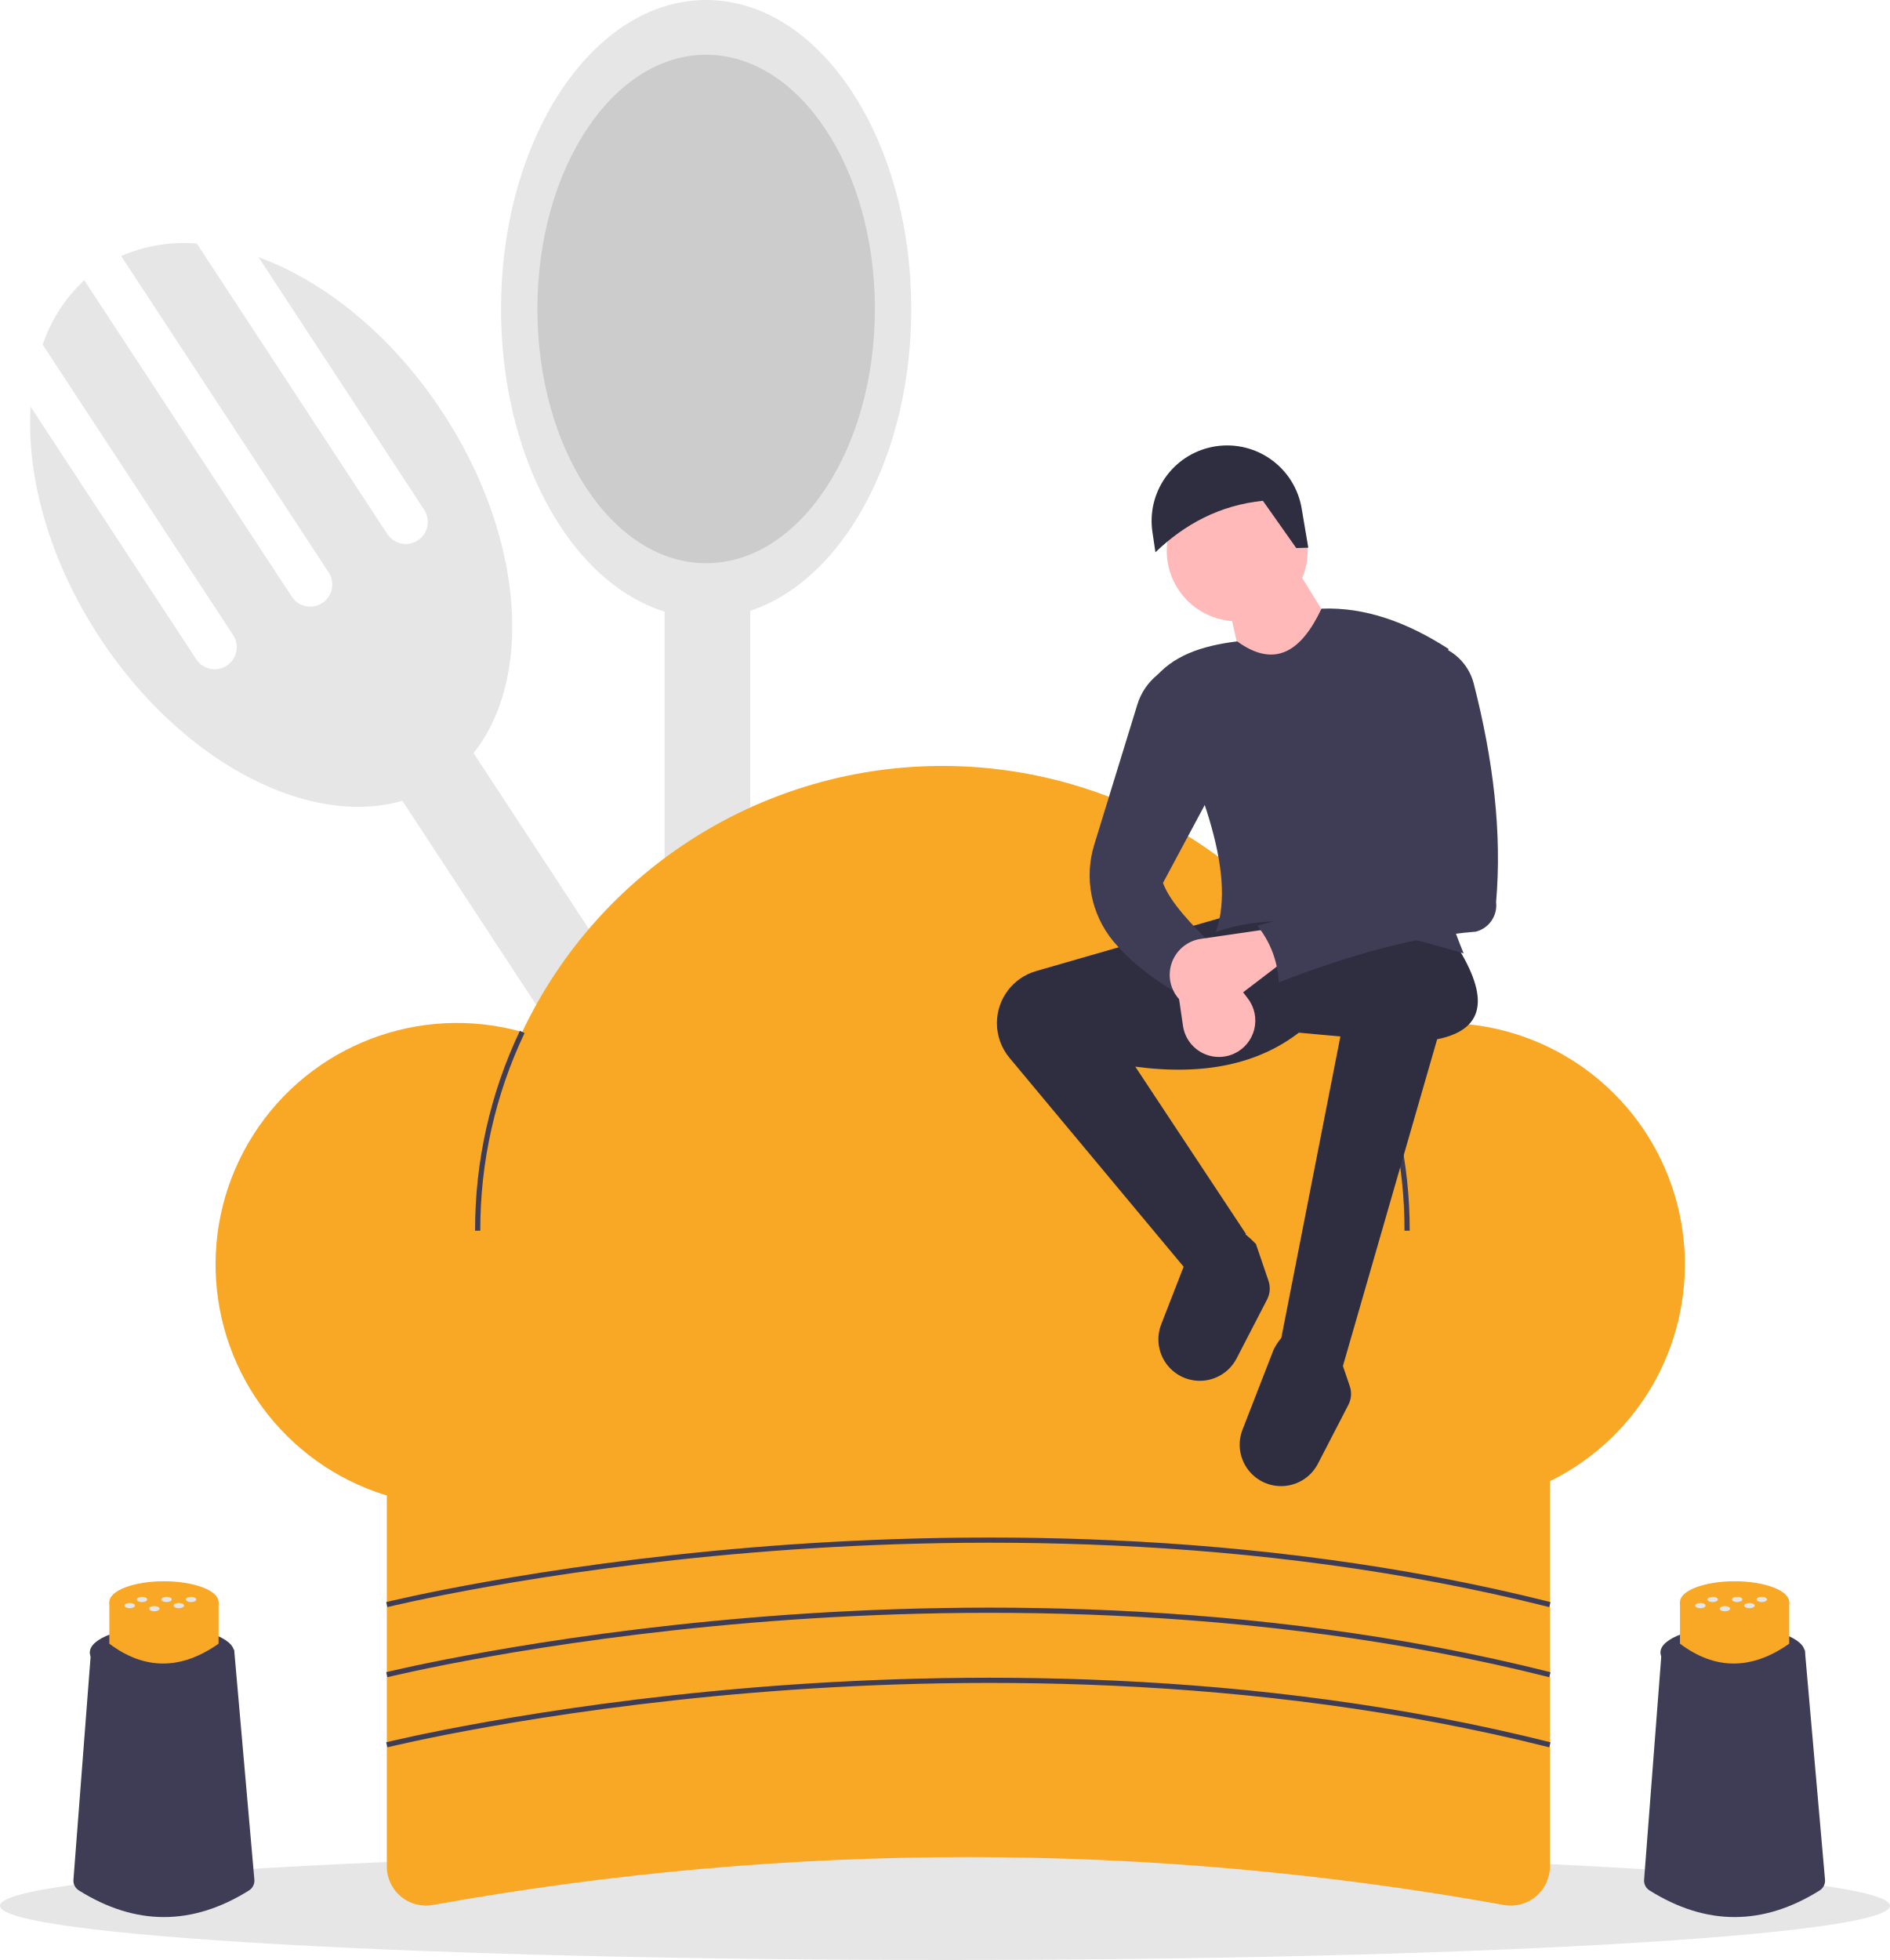
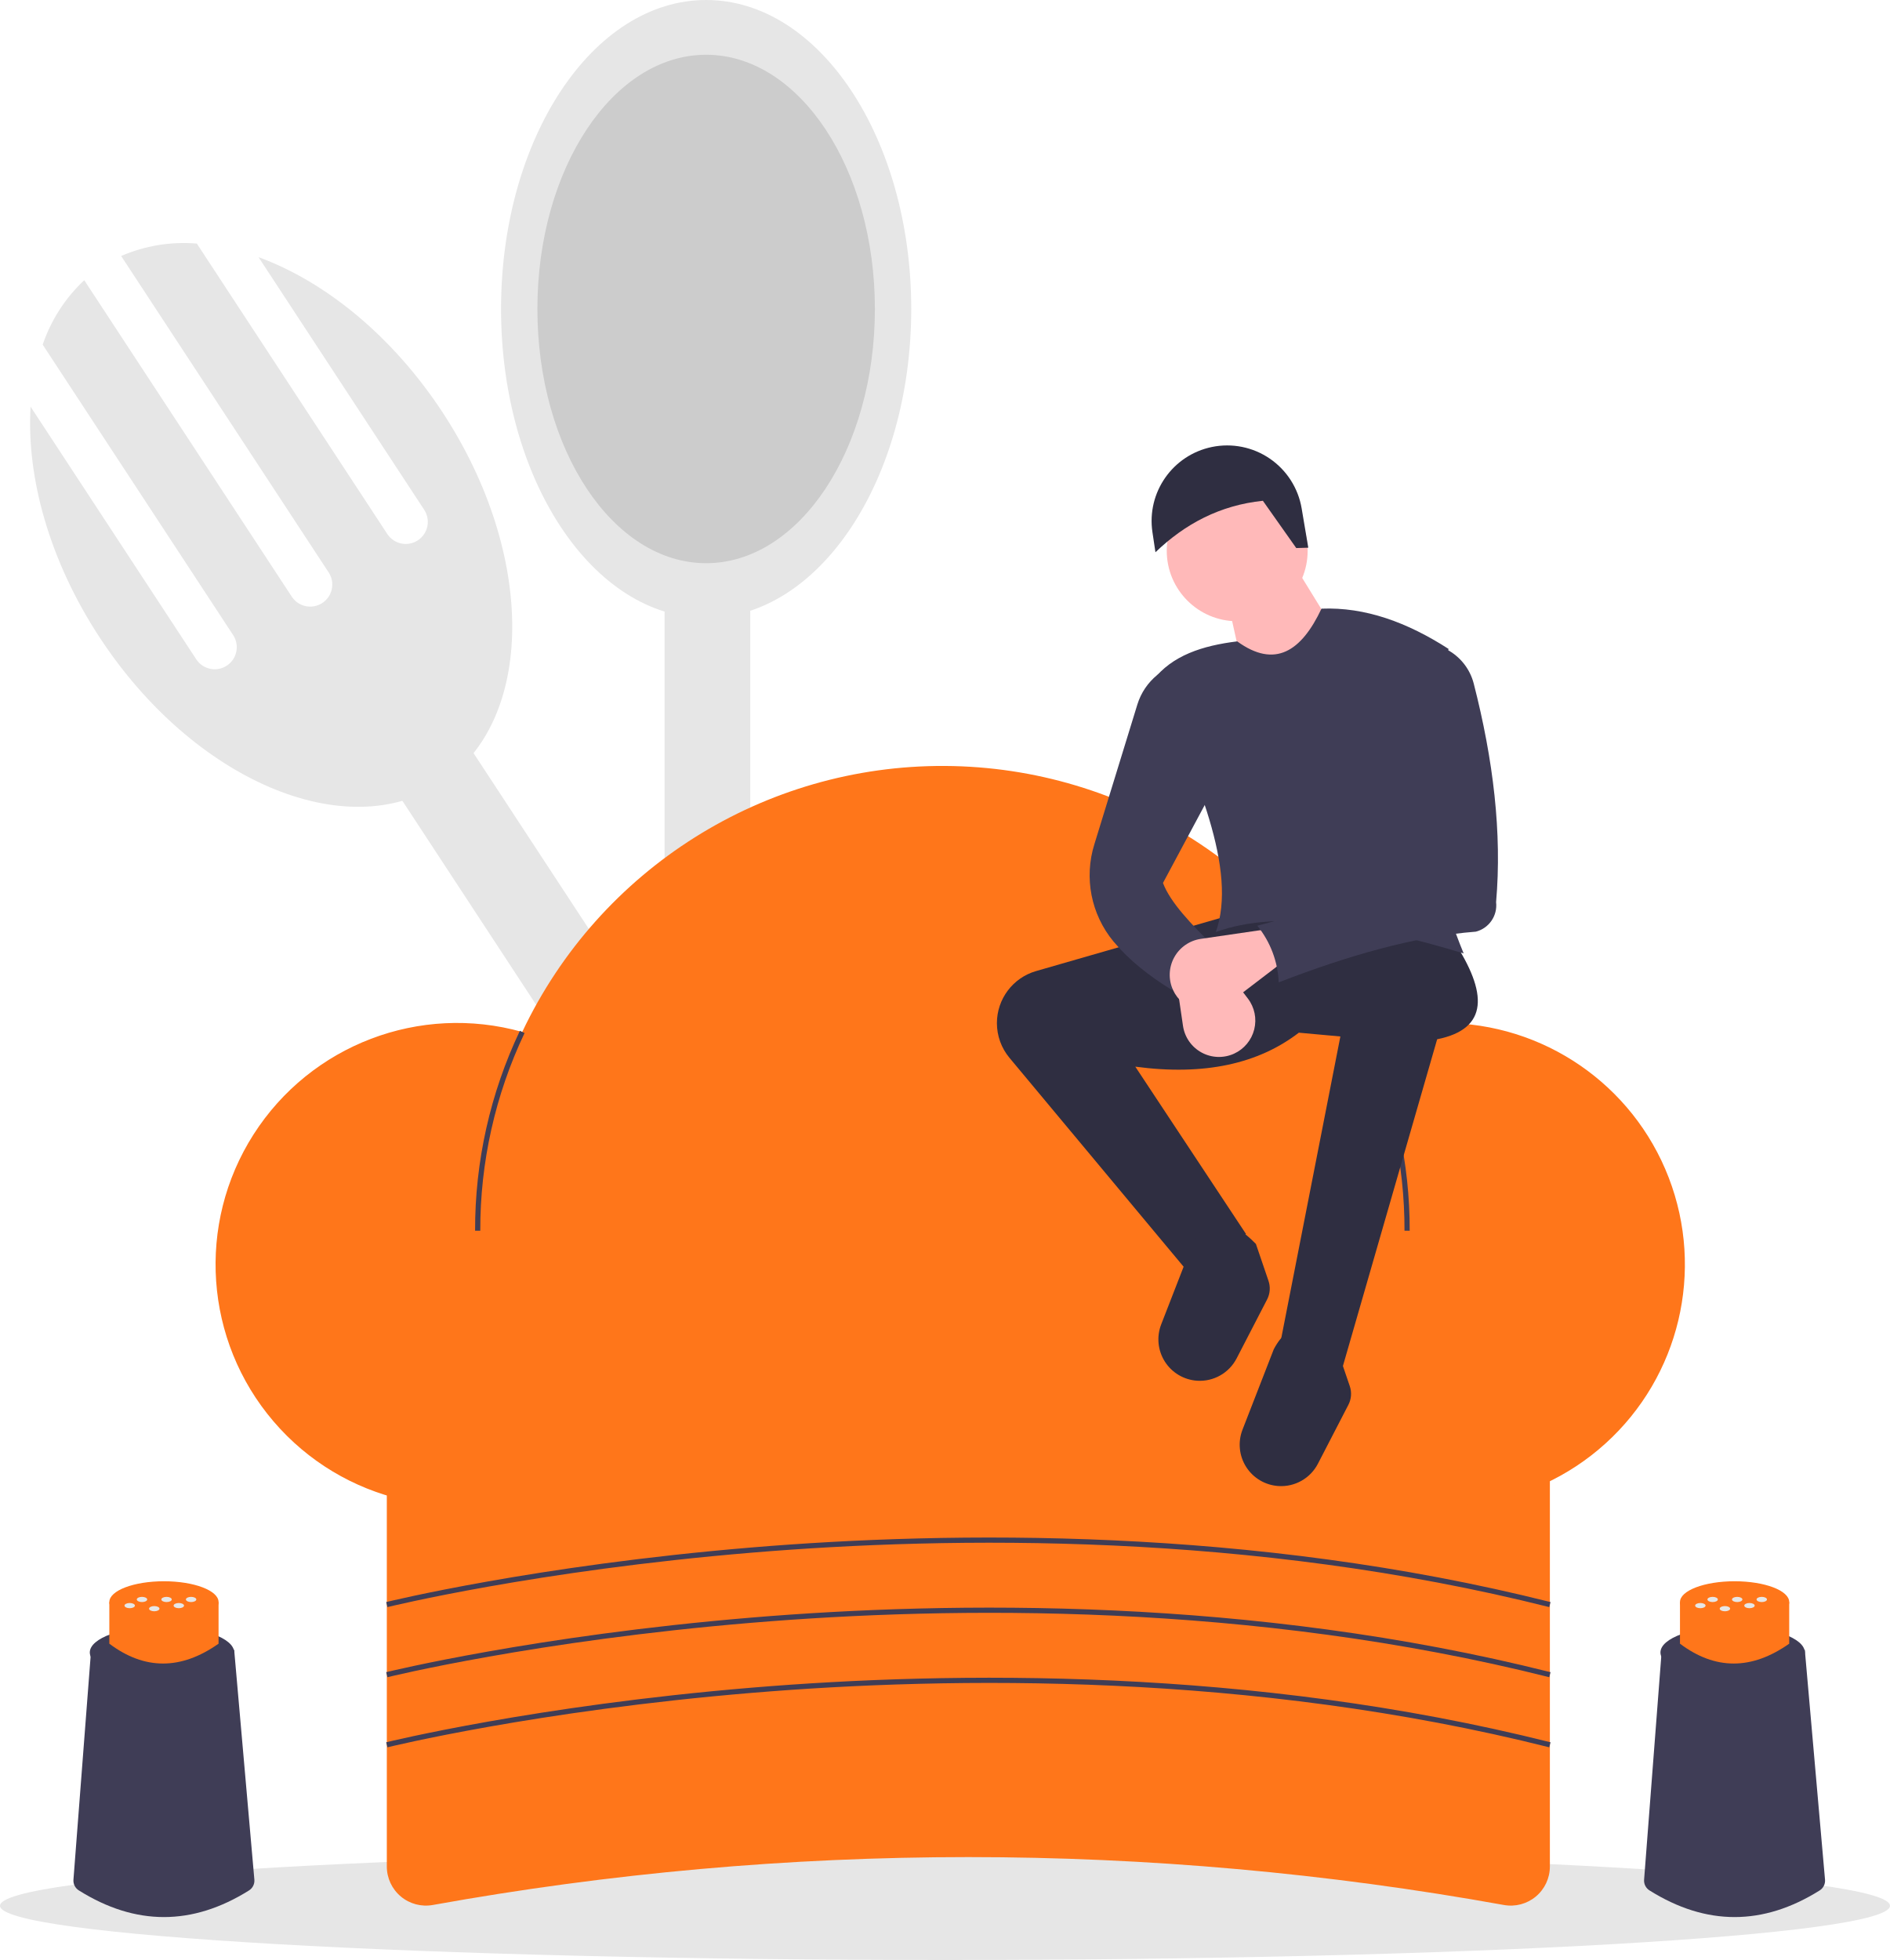
<svg xmlns="http://www.w3.org/2000/svg" data-name="Layer 1" width="728" height="754.885" viewBox="0 0 728 754.885">
  <rect x="514.67" y="302.631" width="33" height="524" transform="translate(-458.6543 311.2459) rotate(-33.25976)" fill="#e6e6e6" />
  <path d="M335.583,171.606l63.844,97.343a8.5,8.5,0,0,1-14.215,9.323L311.815,166.365a60.627,60.627,0,0,0-29.149,4.787L362.634,293.08a8.5,8.5,0,0,1-14.215,9.323l-79.969-121.928A60.627,60.627,0,0,0,252.445,205.304L325.842,317.211a8.5,8.5,0,0,1-14.215,9.323l-63.844-97.343c-1.64,27.142,7.209,59.311,26.603,88.881,36.044,54.956,94.84,80.109,131.323,56.181s36.84-87.877.795-142.833C387.11,201.85,361.13,180.916,335.583,171.606Z" transform="translate(-236 -72.55738)" fill="#e6e6e6" />
  <rect x="256" y="204" width="33" height="524" fill="#e6e6e6" />
  <ellipse cx="272" cy="119" rx="79" ry="119" fill="#e6e6e6" />
  <ellipse cx="272" cy="119" rx="65" ry="97.911" fill="#ccc" />
  <ellipse cx="364" cy="734" rx="364" ry="20.885" fill="#e6e6e6" />
-   <path d="M815.268,806.25a1162.796,1162.796,0,0,0-412.536,0A15.049,15.049,0,0,1,385,791.458V604.557H833V791.458A15.049,15.049,0,0,1,815.268,806.25Z" transform="translate(-236 -72.55738)" fill="#f9a826" />
-   <path d="M792,466.557a92.858,92.858,0,0,0-30.395,5.086,179.055,179.055,0,0,0-324.444-1.639,93.005,93.005,0,1,0,12.17,174.75,179.026,179.026,0,0,0,300.748-2.164A93.007,93.007,0,1,0,792,466.557Z" transform="translate(-236 -72.55738)" fill="#f9a826" />
+   <path d="M815.268,806.25a1162.796,1162.796,0,0,0-412.536,0A15.049,15.049,0,0,1,385,791.458V604.557H833V791.458A15.049,15.049,0,0,1,815.268,806.25Z" transform="translate(-236 -72.55738)" fill="#ff761a" />
+   <path d="M792,466.557a92.858,92.858,0,0,0-30.395,5.086,179.055,179.055,0,0,0-324.444-1.639,93.005,93.005,0,1,0,12.17,174.75,179.026,179.026,0,0,0,300.748-2.164A93.007,93.007,0,1,0,792,466.557Z" transform="translate(-236 -72.55738)" fill="#ff761a" />
  <path d="M421,546.557h-2A178.402,178.402,0,0,1,436.247,469.572l1.808.856A176.41,176.41,0,0,0,421,546.557Z" transform="translate(-236 -72.55738)" fill="#3f3d56" />
  <path d="M779,546.557h-2a176.526,176.526,0,0,0-16.294-74.501l1.816-.838A178.51,178.51,0,0,1,779,546.557Z" transform="translate(-236 -72.55738)" fill="#3f3d56" />
  <path d="M385.241,691.528l-.482-1.941c.564-.14,57.403-14.1,140.7-21.026,76.881-6.393,192.687-7.935,307.785,21.027l-.488,1.939C717.939,662.637,602.387,664.173,525.667,670.551,442.519,677.462,385.804,691.388,385.241,691.528Z" transform="translate(-236 -72.55738)" fill="#3f3d56" />
  <path d="M385.241,718.528l-.482-1.941c.564-.14,57.403-14.1,140.7-21.026,76.881-6.393,192.687-7.935,307.785,21.027l-.488,1.939C717.939,689.637,602.387,691.175,525.667,697.551,442.519,704.462,385.804,718.388,385.241,718.528Z" transform="translate(-236 -72.55738)" fill="#3f3d56" />
  <path d="M385.241,745.528l-.482-1.941c.564-.14,57.403-14.1,140.7-21.026,76.881-6.393,192.687-7.935,307.785,21.027l-.488,1.939C717.939,716.637,602.387,718.175,525.667,724.551,442.519,731.462,385.804,745.388,385.241,745.528Z" transform="translate(-236 -72.55738)" fill="#3f3d56" />
  <path d="M753.267,598.713,729.037,590.475l23.261-118.729-15.992-1.454c-15.594,11.964-36.36,16.655-62.999,13.084l42.645,64.453-21.745,15.349-69.368-83.205A20.866,20.866,0,0,1,620,466.612v0a20.866,20.866,0,0,1,15.091-20.051L709.168,425.224l86.745,9.692c13.115,19.994,13.627,33.9-6.336,37.911Z" transform="translate(-236 -72.55738)" fill="#2f2e41" />
  <path d="M728.467,644.901h0a15.959,15.959,0,0,1-13.866-21.711l12.046-30.976c6.119-11.591,14.516-10.14,24.433,0l4.846,14.215a9.175,9.175,0,0,1-.535,7.176L743.65,636.306A15.959,15.959,0,0,1,728.467,644.901Z" transform="translate(-236 -72.55738)" fill="#2f2e41" />
  <path d="M697.152,604.338h0a15.959,15.959,0,0,1-13.866-21.711l12.046-30.976c6.119-11.591,14.516-10.14,24.433,0l4.846,14.215a9.175,9.175,0,0,1-.535,7.176L712.335,595.743A15.959,15.959,0,0,1,697.152,604.338Z" transform="translate(-236 -72.55738)" fill="#2f2e41" />
  <circle cx="476.56" cy="212.131" r="27.138" fill="#ffb9b9" />
  <polygon points="518.721 250.415 481.406 269.799 473.652 234.907 499.336 218.915 518.721 250.415" fill="#ffb9b9" />
  <path d="M799.789,439.762c-37.234-11.246-71.018-17.073-95.468-8.238,8.427-23.708-7.127-59.911-24.23-96.921,7.379-9.647,19.146-13.383,32.469-15.023,14.577,10.584,24.741,3.791,32.469-12.6,16.854-.677,33.095,5.292,48.945,15.507C781.584,362.173,783.814,401.253,799.789,439.762Z" transform="translate(-236 -72.55738)" fill="#3f3d56" />
  <path d="M703.837,437.339c-5.88,3.466-11.306,9.303-16.477,16.477-8.738-5.349-16.428-11.439-22.486-18.683a40.011,40.011,0,0,1-7.33-37.429l16.561-53.822a23.61,23.61,0,0,1,7.678-11.381l2.186-1.776,21.807,41.192-21.807,40.707C686.734,420.039,694.883,428.603,703.837,437.339Z" transform="translate(-236 -72.55738)" fill="#3f3d56" />
  <path d="M711.343,478.375h0a14.005,14.005,0,0,1-19.667-10.719L688.072,442.982l12.6-6.785,15.991,20.934A14.005,14.005,0,0,1,711.343,478.375Z" transform="translate(-236 -72.55738)" fill="#ffb9b9" />
  <path d="M739.94,283.5l-4.634.138-12.853-18.207c-16.47,1.703-29.965,8.858-41.385,19.818l-1.158-7.72a29.102,29.102,0,0,1,22.903-32.819h0a29.102,29.102,0,0,1,34.572,23.657Z" transform="translate(-236 -72.55738)" fill="#2f2e41" />
  <path d="M687.828,453.826v0a14.005,14.005,0,0,1,10.719-19.667l24.675-3.604,6.785,12.6L709.072,459.145A14.005,14.005,0,0,1,687.828,453.826Z" transform="translate(-236 -72.55738)" fill="#ffb9b9" />
  <path d="M804.49,431.381c-23.475,1.823-49.106,9.143-75.938,19.527a37.121,37.121,0,0,0-8.238-21.807c24.37-6.419,46.484-13.951,60.091-25.684L772.167,341.387l17.93-20.353,3.093,1.614a20.652,20.652,0,0,1,10.469,13.143c7.571,29.449,10.934,57.665,8.622,84.218A10.471,10.471,0,0,1,804.49,431.381Z" transform="translate(-236 -72.55738)" fill="#3f3d56" />
  <path d="M331.886,800.669q-32.749,20.483-65.497-.017a4.441,4.441,0,0,1-2.101-4.096l6.812-88.561h55.1l7.783,88.53A4.44,4.44,0,0,1,331.886,800.669Z" transform="translate(-236 -72.55738)" fill="#3f3d56" />
  <ellipse cx="62.396" cy="636.439" rx="27.804" ry="10.018" fill="#3f3d56" />
-   <path d="M320.189,705.614q-21.733,15.288-42.077,0V689.585h42.077Z" transform="translate(-236 -72.55738)" fill="#f9a826" />
-   <ellipse cx="63.151" cy="617.028" rx="21.038" ry="8.015" fill="#f9a826" />
+   <path d="M320.189,705.614q-21.733,15.288-42.077,0V689.585h42.077Z" transform="translate(-236 -72.55738)" fill="#ff761a" />
+   <ellipse cx="63.151" cy="617.028" rx="21.038" ry="8.015" fill="#ff761a" />
  <ellipse cx="64.153" cy="616.026" rx="2.004" ry="1.002" fill="#e6e6e6" />
  <ellipse cx="73.614" cy="616.026" rx="2.004" ry="1.002" fill="#e6e6e6" />
  <ellipse cx="68.883" cy="618.391" rx="2.004" ry="1.002" fill="#e6e6e6" />
  <ellipse cx="49.961" cy="618.391" rx="2.004" ry="1.002" fill="#e6e6e6" />
  <ellipse cx="54.692" cy="616.026" rx="2.004" ry="1.002" fill="#e6e6e6" />
  <ellipse cx="59.422" cy="619.574" rx="2.004" ry="1.002" fill="#e6e6e6" />
  <path d="M936.886,800.669q-32.749,20.483-65.497-.017a4.441,4.441,0,0,1-2.101-4.096l6.812-88.561h55.1l7.783,88.53A4.44,4.44,0,0,1,936.886,800.669Z" transform="translate(-236 -72.55738)" fill="#3f3d56" />
  <ellipse cx="667.396" cy="636.439" rx="27.804" ry="10.018" fill="#3f3d56" />
-   <path d="M925.189,705.614q-21.733,15.288-42.077,0V689.585h42.077Z" transform="translate(-236 -72.55738)" fill="#f9a826" />
-   <ellipse cx="668.151" cy="617.028" rx="21.038" ry="8.015" fill="#f9a826" />
+   <path d="M925.189,705.614q-21.733,15.288-42.077,0V689.585h42.077Z" transform="translate(-236 -72.55738)" fill="#ff761a" />
+   <ellipse cx="668.151" cy="617.028" rx="21.038" ry="8.015" fill="#ff761a" />
  <ellipse cx="669.153" cy="616.026" rx="2.004" ry="1.002" fill="#e6e6e6" />
  <ellipse cx="678.614" cy="616.026" rx="2.004" ry="1.002" fill="#e6e6e6" />
  <ellipse cx="673.883" cy="618.391" rx="2.004" ry="1.002" fill="#e6e6e6" />
  <ellipse cx="654.961" cy="618.391" rx="2.004" ry="1.002" fill="#e6e6e6" />
  <ellipse cx="659.692" cy="616.026" rx="2.004" ry="1.002" fill="#e6e6e6" />
  <ellipse cx="664.422" cy="619.574" rx="2.004" ry="1.002" fill="#e6e6e6" />
</svg>
